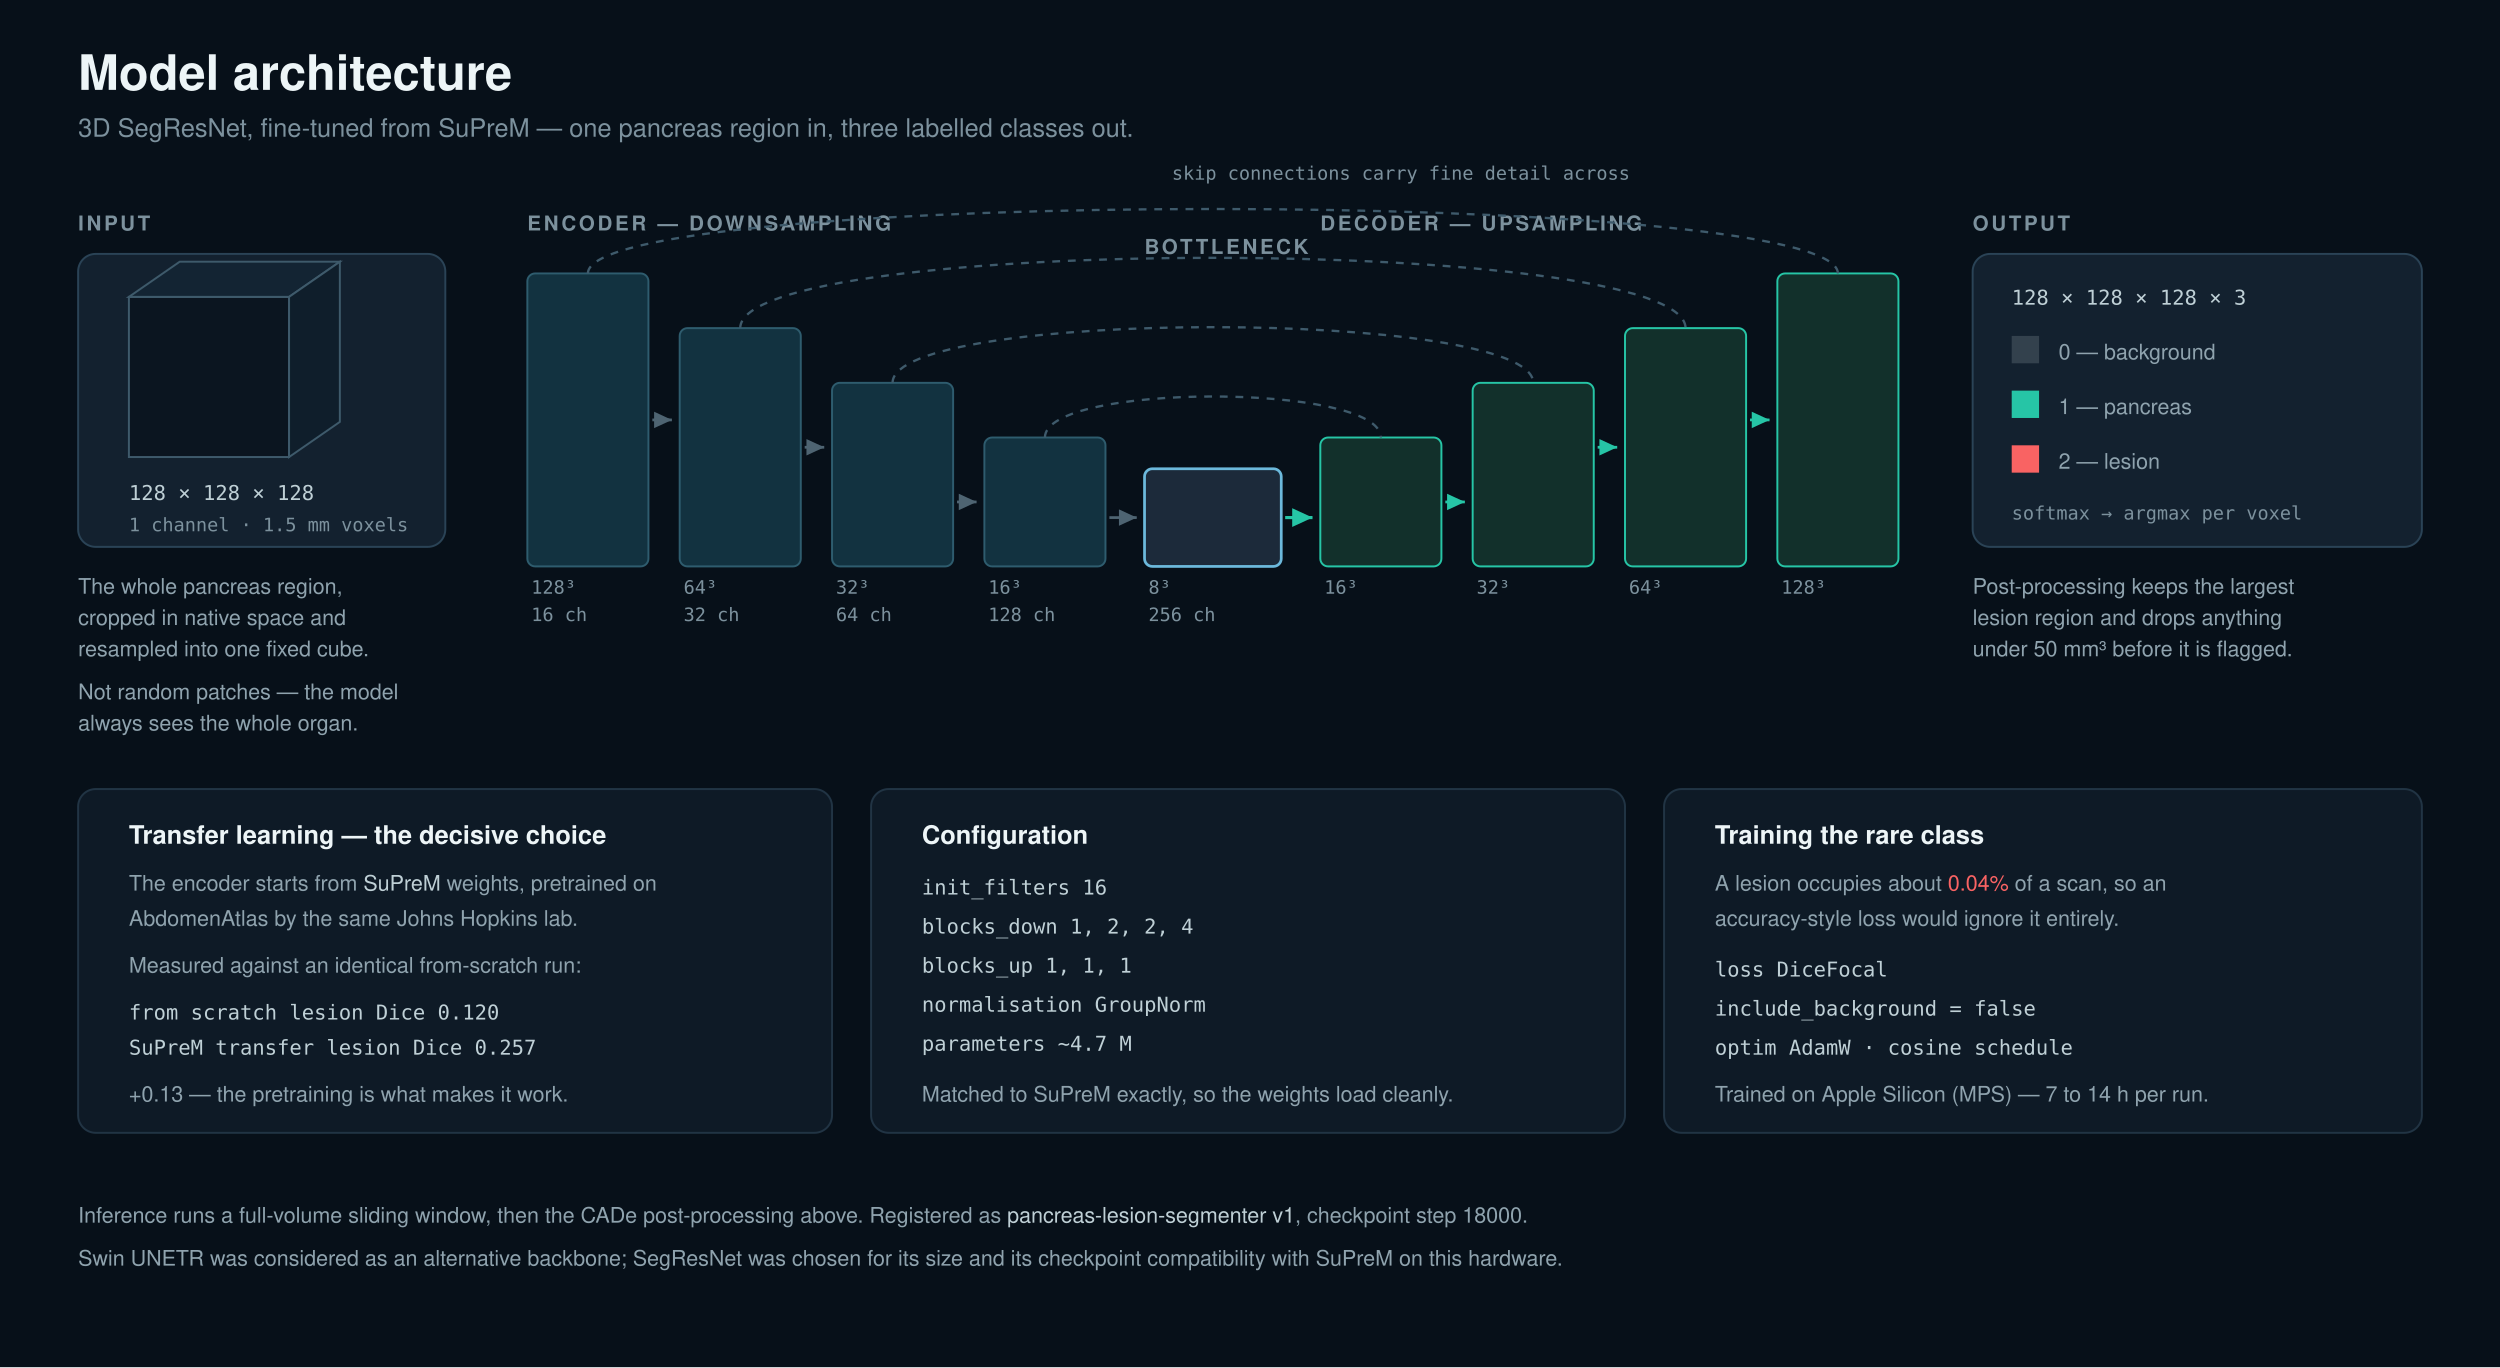
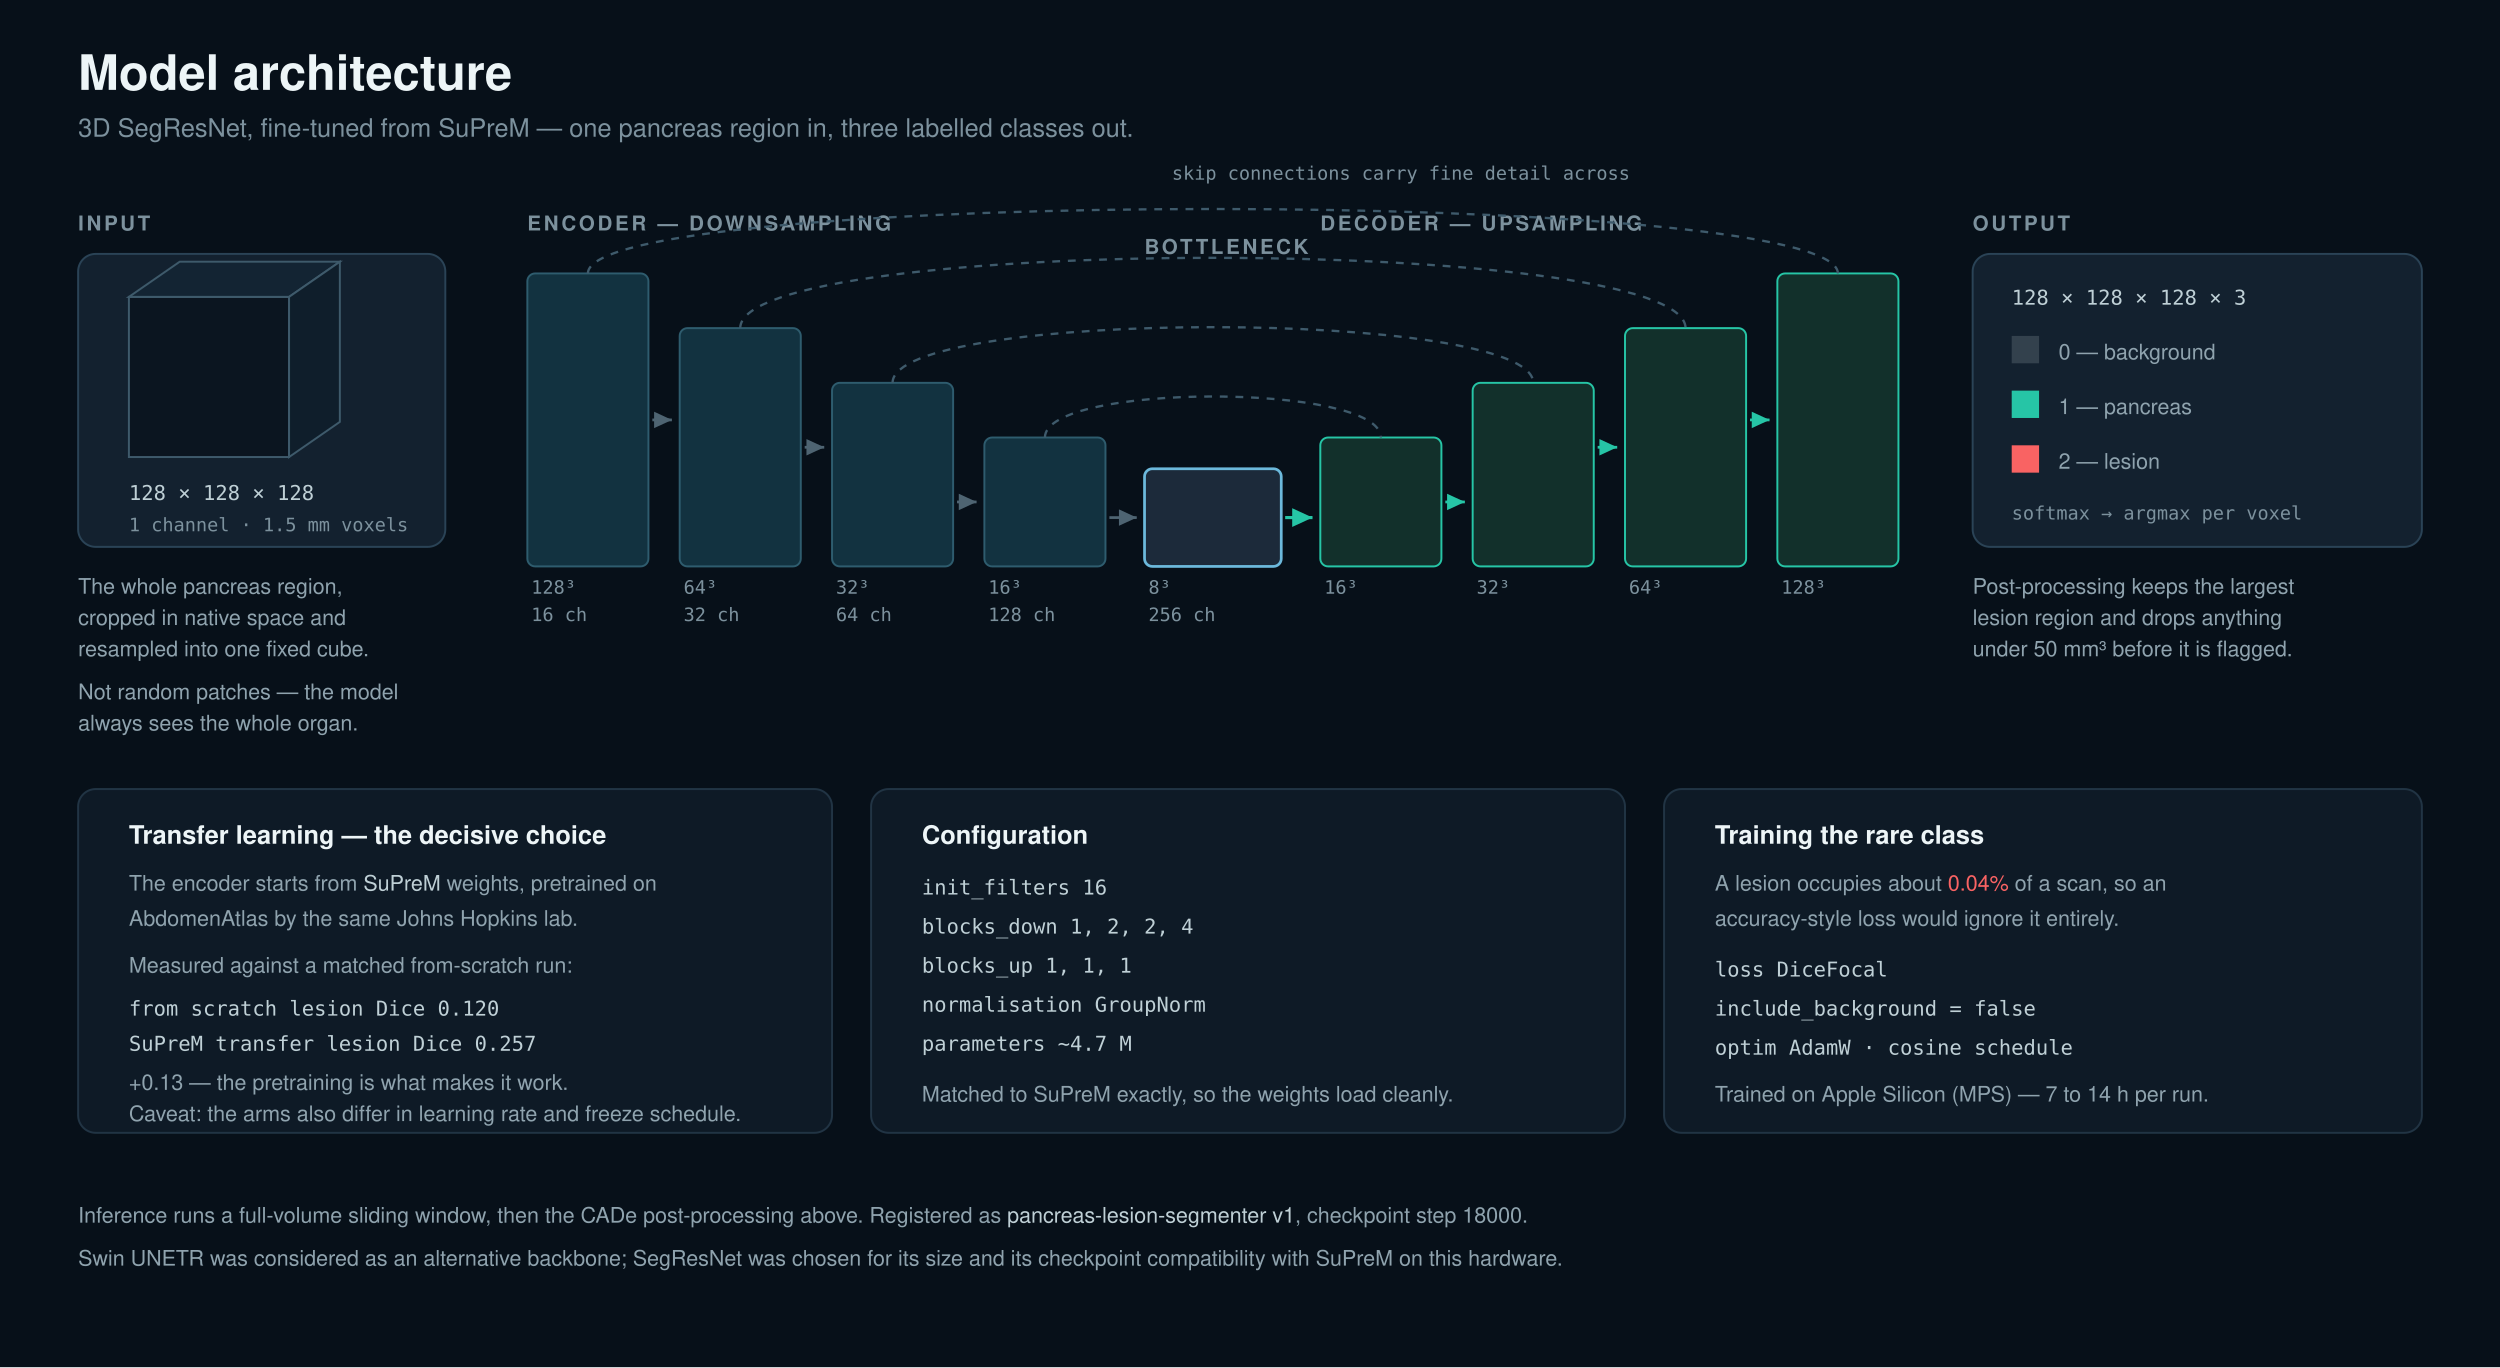
<svg xmlns="http://www.w3.org/2000/svg" viewBox="0 0 1280 700" font-family="Helvetica, Arial, sans-serif">
  <defs>
    <marker id="m" markerWidth="8" markerHeight="8" refX="6.5" refY="3" orient="auto">
      <path d="M0,0 L6.5,3 L0,6 z" fill="#4E6472" />
    </marker>
    <marker id="mt" markerWidth="8" markerHeight="8" refX="6.5" refY="3" orient="auto">
      <path d="M0,0 L6.5,3 L0,6 z" fill="#26C5A6" />
    </marker>
  </defs>
  <style>
    .bg{fill:#071019}
    .panel{fill:#0E1A26;stroke:#213444;stroke-width:1;rx:9}
    .panelhi{fill:#13212F;stroke:#2A4356;stroke-width:1;rx:9}
    .enc{fill:#123240;stroke:#2E5C6E;stroke-width:1;rx:4}
    .dec{fill:#12302B;stroke:#26C5A6;stroke-width:1;rx:4}
    .bott{fill:#1C2A3A;stroke:#6CB9DC;stroke-width:1.4;rx:4}
    .h1{fill:#EDF5F7;font-size:25px;font-weight:bold}
    .sub{fill:#7C919D;font-size:13px}
    .lbl{fill:#7C919D;font-size:10.5px;font-weight:bold;letter-spacing:1.4px}
    .box{fill:#EDF5F7;font-size:13px;font-weight:bold}
    .note{fill:#8FA3AE;font-size:11px}
    .mono{fill:#BFD0D6;font-size:10.5px;font-family:'IBM Plex Mono',Consolas,monospace}
    .tiny{fill:#7C919D;font-size:9.5px;font-family:'IBM Plex Mono',Consolas,monospace}
    .skip{stroke:#3E5A6B;stroke-width:1.2;stroke-dasharray:4 4;fill:none}
  </style>
  <rect class="bg" x="0" y="0" width="1280" height="700" />
  <text class="h1" x="40" y="46">Model architecture</text>
  <text class="sub" x="40" y="70">3D SegResNet, fine-tuned from SuPreM — one pancreas region in, three labelled classes out.</text>
  <text class="lbl" x="40" y="118">INPUT</text>
  <rect class="panelhi" x="40" y="130" width="188" height="150" />
  <rect x="66" y="152" width="82" height="82" fill="#0B1520" stroke="#3E5A6B" />
  <path d="M66,152 L92,134 L174,134 L148,152 z" fill="#132433" stroke="#3E5A6B" />
  <path d="M148,152 L174,134 L174,216 L148,234 z" fill="#0F1E2B" stroke="#3E5A6B" />
  <text class="mono" x="66" y="256">128 × 128 × 128</text>
  <text class="tiny" x="66" y="272">1 channel · 1.5 mm voxels</text>
  <text class="note" x="40" y="304">The whole pancreas region,</text>
  <text class="note" x="40" y="320">cropped in native space and</text>
  <text class="note" x="40" y="336">resampled into one fixed cube.</text>
  <text class="note" x="40" y="358" fill="#F4BC55">Not random patches — the model</text>
  <text class="note" x="40" y="374" fill="#F4BC55">always sees the whole organ.</text>
  <text class="lbl" x="270" y="118">ENCODER — DOWNSAMPLING</text>
  <rect class="enc" x="270" y="140" width="62" height="150" />
  <text class="tiny" x="272" y="304">128³</text>
  <text class="tiny" x="272" y="318">16 ch</text>
  <rect class="enc" x="348" y="168" width="62" height="122" />
  <text class="tiny" x="350" y="304">64³</text>
  <text class="tiny" x="350" y="318">32 ch</text>
  <rect class="enc" x="426" y="196" width="62" height="94" />
  <text class="tiny" x="428" y="304">32³</text>
  <text class="tiny" x="428" y="318">64 ch</text>
  <rect class="enc" x="504" y="224" width="62" height="66" />
  <text class="tiny" x="506" y="304">16³</text>
  <text class="tiny" x="506" y="318">128 ch</text>
  <rect class="bott" x="586" y="240" width="70" height="50" />
  <text class="tiny" x="588" y="304" fill="#6CB9DC">8³</text>
  <text class="tiny" x="588" y="318" fill="#6CB9DC">256 ch</text>
  <text class="lbl" x="586" y="130" fill="#6CB9DC">BOTTLENECK</text>
  <text class="lbl" x="676" y="118" fill="#26C5A6">DECODER — UPSAMPLING</text>
  <rect class="dec" x="676" y="224" width="62" height="66" />
  <text class="tiny" x="678" y="304">16³</text>
  <rect class="dec" x="754" y="196" width="62" height="94" />
  <text class="tiny" x="756" y="304">32³</text>
  <rect class="dec" x="832" y="168" width="62" height="122" />
  <text class="tiny" x="834" y="304">64³</text>
  <rect class="dec" x="910" y="140" width="62" height="150" />
  <text class="tiny" x="912" y="304">128³</text>
  <path d="M334,215 L344,215" stroke="#4E6472" stroke-width="1.4" marker-end="url(#m)" />
  <path d="M412,229 L422,229" stroke="#4E6472" stroke-width="1.4" marker-end="url(#m)" />
  <path d="M490,257 L500,257" stroke="#4E6472" stroke-width="1.4" marker-end="url(#m)" />
  <path d="M568,265 L582,265" stroke="#4E6472" stroke-width="1.4" marker-end="url(#m)" />
  <path d="M658,265 L672,265" stroke="#26C5A6" stroke-width="1.6" marker-end="url(#mt)" />
  <path d="M740,257 L750,257" stroke="#26C5A6" stroke-width="1.4" marker-end="url(#mt)" />
  <path d="M818,229 L828,229" stroke="#26C5A6" stroke-width="1.4" marker-end="url(#mt)" />
  <path d="M896,215 L906,215" stroke="#26C5A6" stroke-width="1.4" marker-end="url(#mt)" />
  <path class="skip" d="M301,140 C301,96 941,96 941,140" />
  <path class="skip" d="M379,168 C379,120 863,120 863,168" />
  <path class="skip" d="M457,196 C457,158 785,158 785,196" />
  <path class="skip" d="M535,224 C535,196 707,196 707,224" />
  <text class="tiny" x="600" y="92" fill="#5F7783">skip connections carry fine detail across</text>
  <text class="lbl" x="1010" y="118">OUTPUT</text>
  <rect class="panelhi" x="1010" y="130" width="230" height="150" />
  <text class="mono" x="1030" y="156">128 × 128 × 128 × 3</text>
  <rect x="1030" y="172" width="14" height="14" fill="#33414D" />
  <text class="note" x="1054" y="184">0 — background</text>
  <rect x="1030" y="200" width="14" height="14" fill="#26C5A6" />
  <text class="note" x="1054" y="212">1 — pancreas</text>
  <rect x="1030" y="228" width="14" height="14" fill="#F96363" />
  <text class="note" x="1054" y="240">2 — lesion</text>
  <text class="tiny" x="1030" y="266">softmax → argmax per voxel</text>
  <text class="note" x="1010" y="304">Post-processing keeps the largest</text>
  <text class="note" x="1010" y="320">lesion region and drops anything</text>
  <text class="note" x="1010" y="336">under 50 mm³ before it is flagged.</text>
  <rect class="panel" x="40" y="404" width="386" height="176" />
  <text class="box" x="66" y="432">Transfer learning — the decisive choice</text>
  <text class="note" x="66" y="456">The encoder starts from <tspan fill="#BFD0D6">SuPreM</tspan> weights, pretrained on</text>
  <text class="note" x="66" y="474">AbdomenAtlas by the same Johns Hopkins lab.</text>
-   <text class="note" x="66" y="498">Measured against an identical from-scratch run:</text>
-   <text class="mono" x="66" y="522" fill="#7C919D">from scratch   lesion Dice 0.120</text>
-   <text class="mono" x="66" y="540" fill="#26C5A6">SuPreM transfer  lesion Dice 0.257</text>
-   <text class="note" x="66" y="564" fill="#F4BC55">+0.13 — the pretraining is what makes it work.</text>
+   <text class="note" x="66" y="498">Measured against a matched from-scratch run:</text>
+   <text class="mono" x="66" y="520" fill="#7C919D">from scratch   lesion Dice 0.120</text>
+   <text class="mono" x="66" y="538" fill="#26C5A6">SuPreM transfer  lesion Dice 0.257</text>
+   <text class="note" x="66" y="558" fill="#F4BC55">+0.13 — the pretraining is what makes it work.</text>
+   <text class="note" x="66" y="574" font-size="10">Caveat: the arms also differ in learning rate and freeze schedule.</text>
  <rect class="panel" x="446" y="404" width="386" height="176" />
  <text class="box" x="472" y="432">Configuration</text>
  <text class="mono" x="472" y="458">init_filters      16</text>
  <text class="mono" x="472" y="478">blocks_down       1, 2, 2, 4</text>
  <text class="mono" x="472" y="498">blocks_up         1, 1, 1</text>
  <text class="mono" x="472" y="518">normalisation     GroupNorm</text>
  <text class="mono" x="472" y="538">parameters        ~4.7 M</text>
  <text class="note" x="472" y="564">Matched to SuPreM exactly, so the weights load cleanly.</text>
  <rect class="panel" x="852" y="404" width="388" height="176" />
  <text class="box" x="878" y="432">Training the rare class</text>
  <text class="note" x="878" y="456">A lesion occupies about <tspan fill="#F96363">0.04%</tspan> of a scan, so an</text>
  <text class="note" x="878" y="474">accuracy-style loss would ignore it entirely.</text>
  <text class="mono" x="878" y="500">loss     DiceFocal</text>
  <text class="mono" x="878" y="520">         include_background = false</text>
  <text class="mono" x="878" y="540">optim    AdamW · cosine schedule</text>
  <text class="note" x="878" y="564">Trained on Apple Silicon (MPS) — 7 to 14 h per run.</text>
  <text class="note" x="40" y="626" font-size="11.5">Inference runs a full-volume sliding window, then the CADe post-processing above. Registered as <tspan fill="#BFD0D6">pancreas-lesion-segmenter v1</tspan>, checkpoint step 18000.</text>
  <text class="note" x="40" y="648" font-size="11.5" fill="#5F7783">Swin UNETR was considered as an alternative backbone; SegResNet was chosen for its size and its checkpoint compatibility with SuPreM on this hardware.</text>
</svg>
